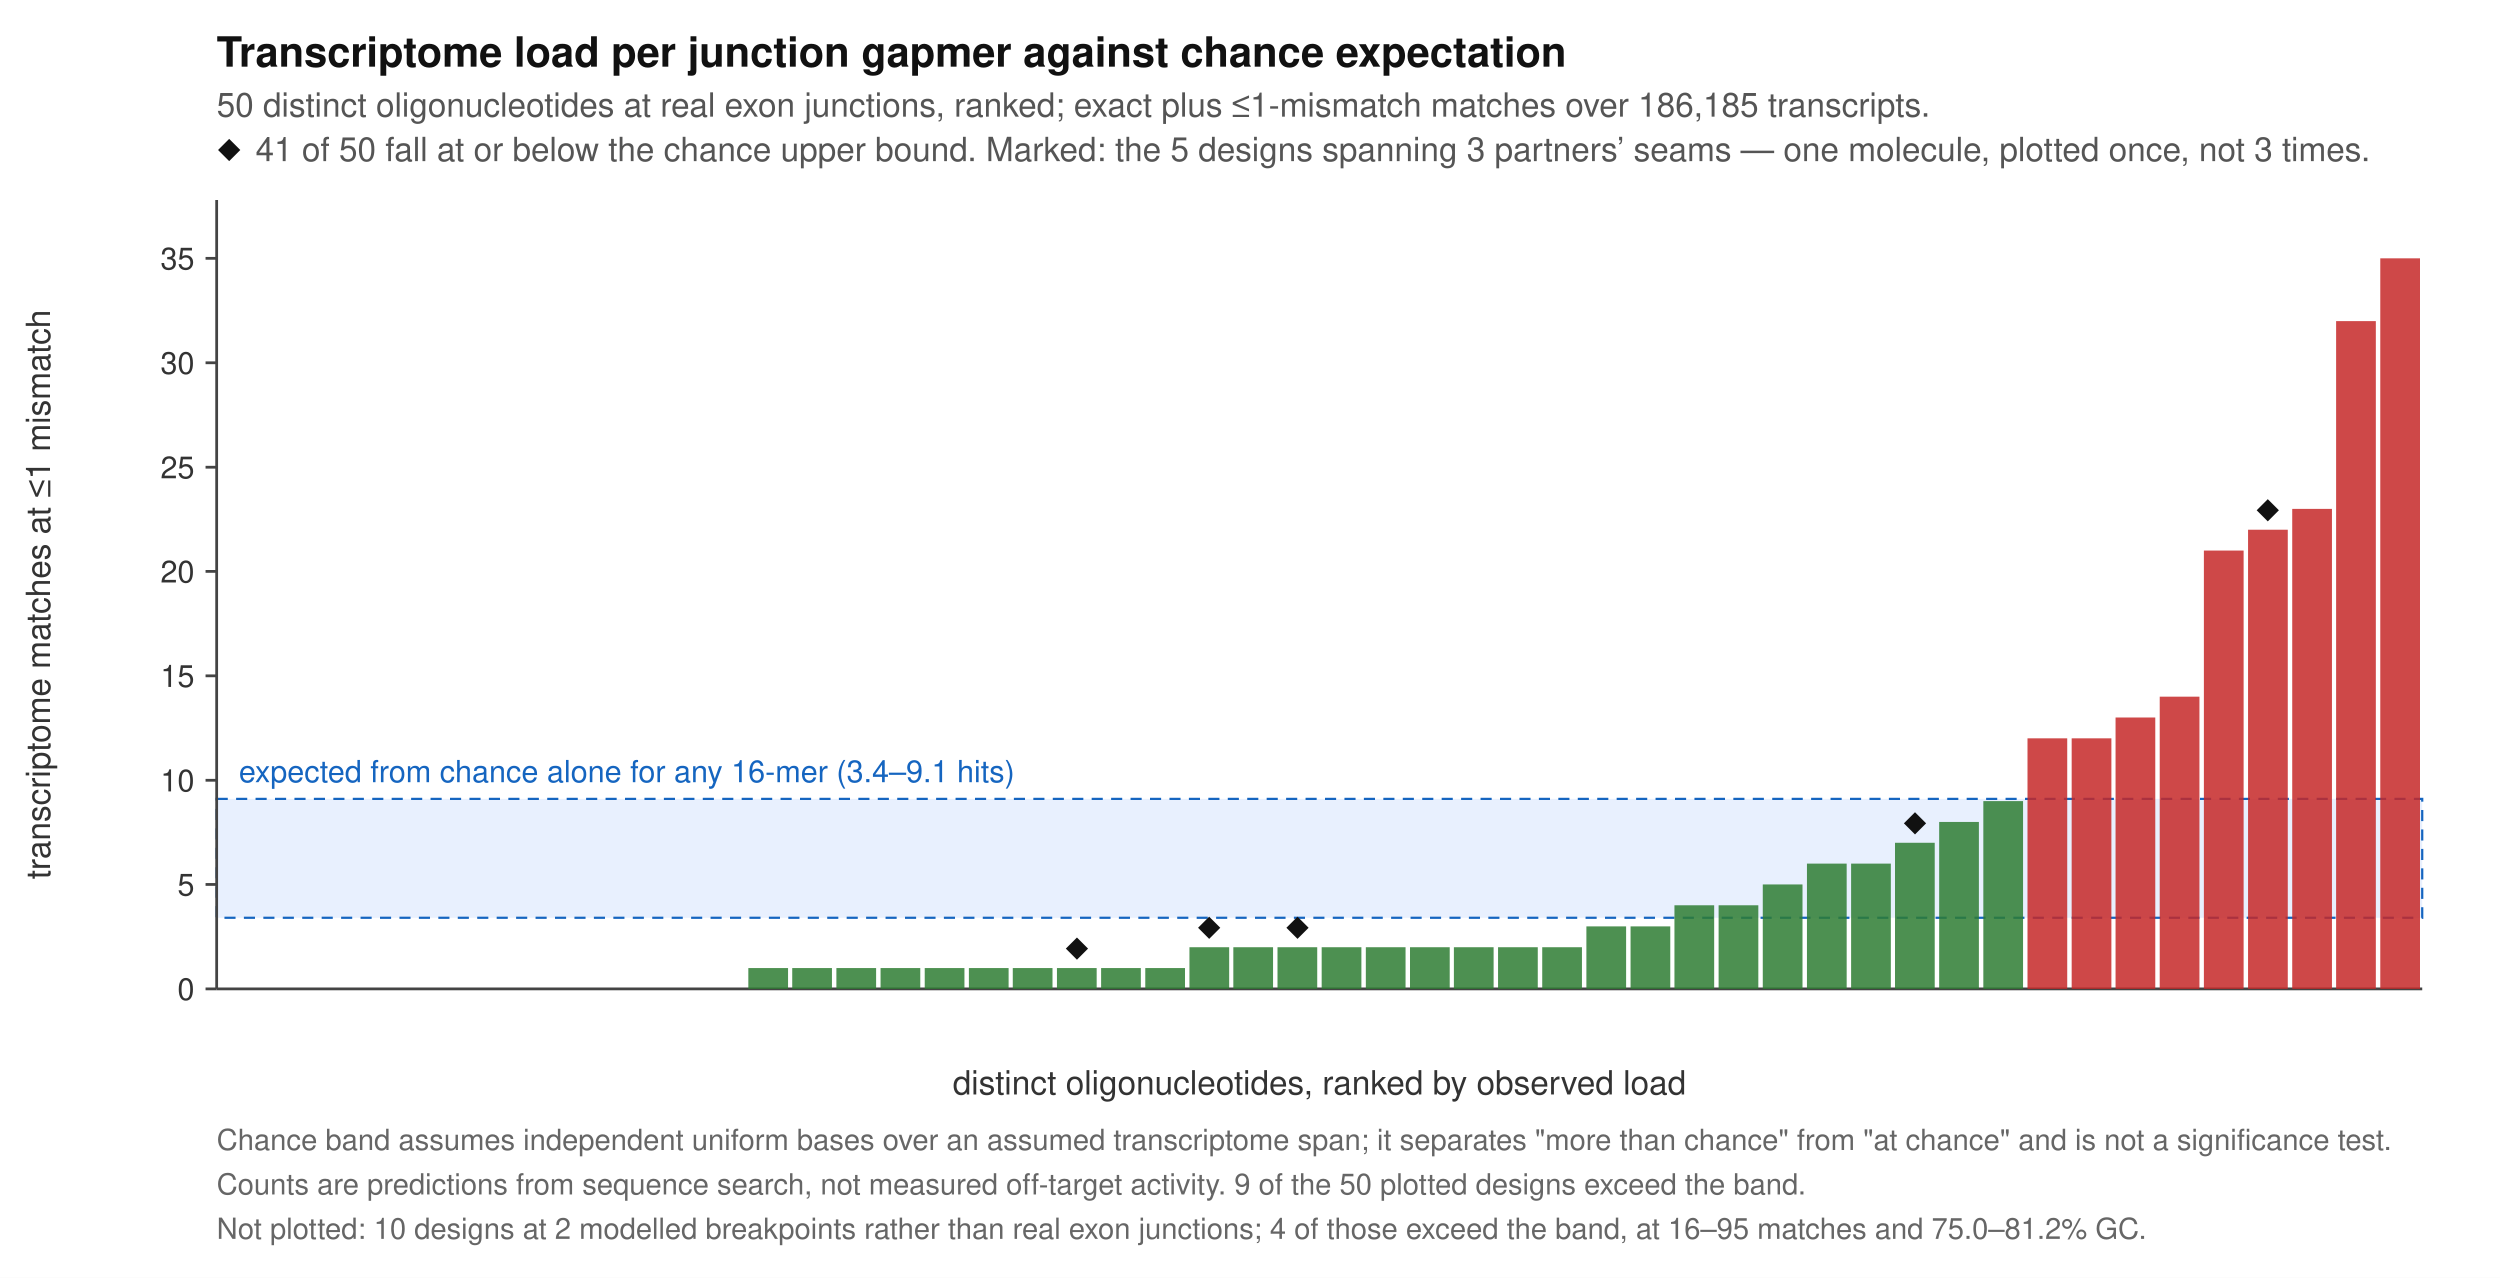
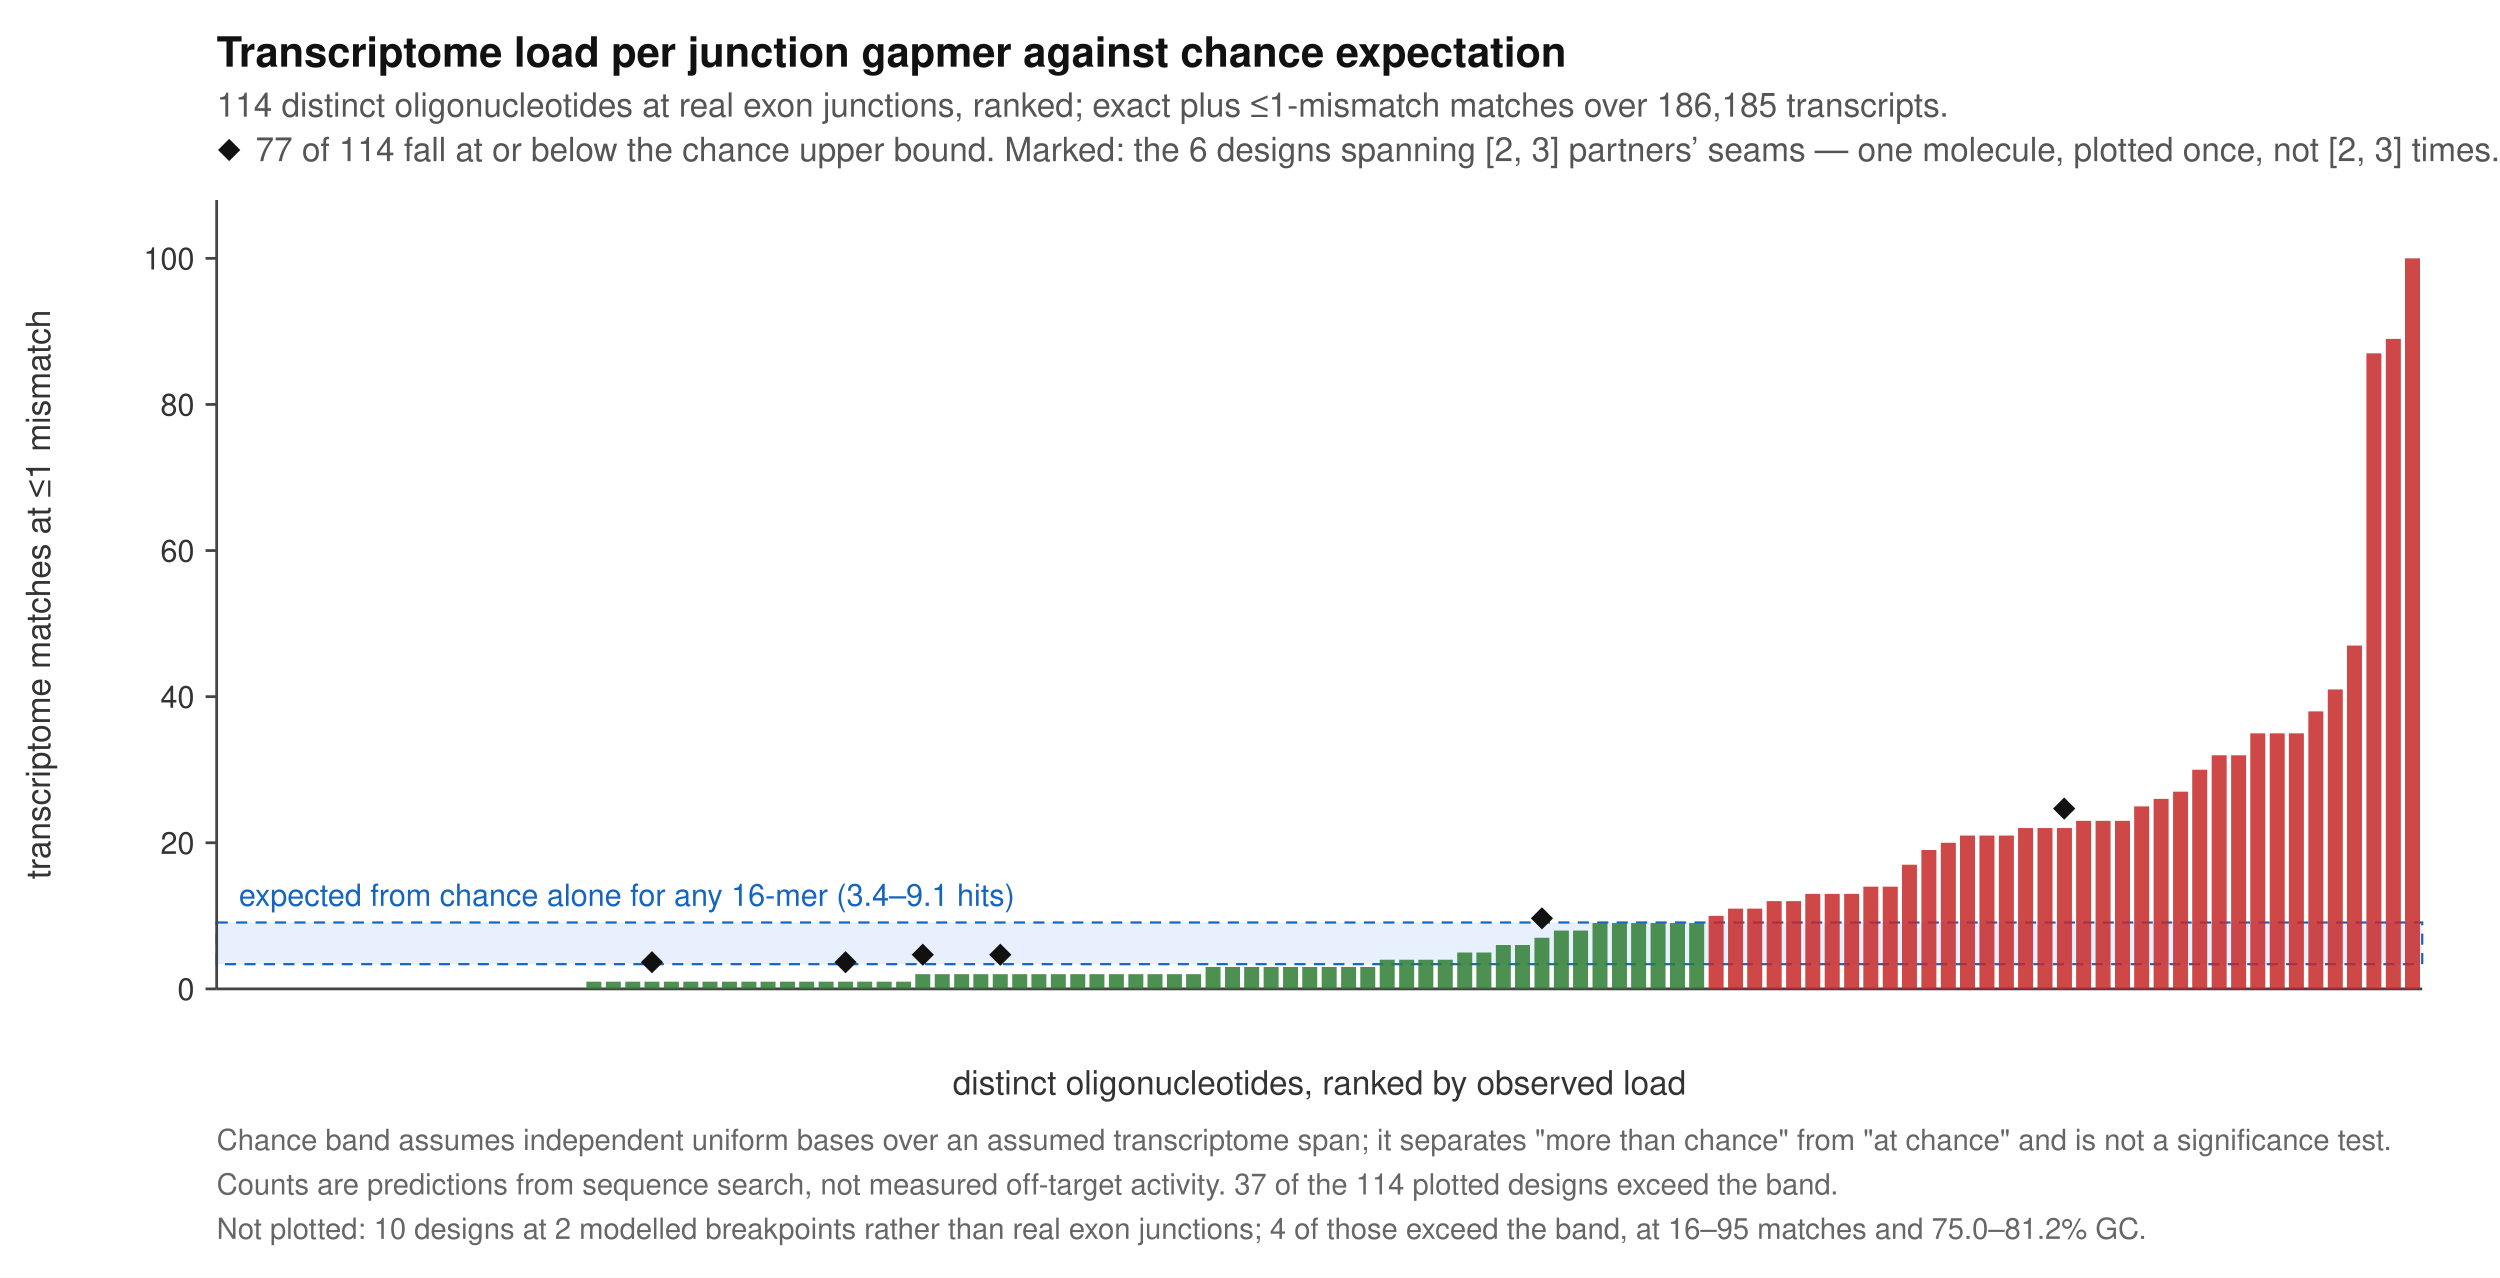
<svg xmlns="http://www.w3.org/2000/svg" width="900" height="460" viewBox="0 0 900 460" font-family="Helvetica,Arial,sans-serif">
  <rect width="900" height="460" fill="#ffffff" />
-   <rect x="78" y="287.6" width="794" height="42.8" fill="#e8f0fe" stroke="#1565c0" stroke-width="0.8" stroke-dasharray="4 3" />
-   <text x="86" y="281.6" font-size="11" fill="#1565c0">expected from chance alone for any 16-mer (3.4–9.1 hits)</text>
+   <rect x="78" y="332.1" width="794" height="15.0" fill="#e8f0fe" stroke="#1565c0" stroke-width="0.8" stroke-dasharray="4 3" />
+   <text x="86" y="326.1" font-size="11" fill="#1565c0">expected from chance alone for any 16-mer (3.4–9.1 hits)</text>
  <line x1="78" y1="356" x2="872" y2="356" stroke="#444" stroke-width="1" />
  <line x1="78" y1="72" x2="78" y2="356" stroke="#444" stroke-width="1" />
  <line x1="74" y1="356.0" x2="78" y2="356.0" stroke="#444" />
  <text x="70" y="360.0" font-size="11" fill="#333" text-anchor="end">0</text>
-   <line x1="74" y1="318.4" x2="78" y2="318.4" stroke="#444" />
-   <text x="70" y="322.4" font-size="11" fill="#333" text-anchor="end">5</text>
-   <line x1="74" y1="280.9" x2="78" y2="280.9" stroke="#444" />
-   <text x="70" y="284.9" font-size="11" fill="#333" text-anchor="end">10</text>
-   <line x1="74" y1="243.3" x2="78" y2="243.3" stroke="#444" />
-   <text x="70" y="247.3" font-size="11" fill="#333" text-anchor="end">15</text>
-   <line x1="74" y1="205.7" x2="78" y2="205.7" stroke="#444" />
-   <text x="70" y="209.7" font-size="11" fill="#333" text-anchor="end">20</text>
-   <line x1="74" y1="168.2" x2="78" y2="168.2" stroke="#444" />
-   <text x="70" y="172.2" font-size="11" fill="#333" text-anchor="end">25</text>
-   <line x1="74" y1="130.6" x2="78" y2="130.6" stroke="#444" />
-   <text x="70" y="134.6" font-size="11" fill="#333" text-anchor="end">30</text>
+   <line x1="74" y1="303.4" x2="78" y2="303.4" stroke="#444" />
+   <text x="70" y="307.4" font-size="11" fill="#333" text-anchor="end">20</text>
+   <line x1="74" y1="250.8" x2="78" y2="250.8" stroke="#444" />
+   <text x="70" y="254.8" font-size="11" fill="#333" text-anchor="end">40</text>
+   <line x1="74" y1="198.2" x2="78" y2="198.2" stroke="#444" />
+   <text x="70" y="202.2" font-size="11" fill="#333" text-anchor="end">60</text>
+   <line x1="74" y1="145.6" x2="78" y2="145.6" stroke="#444" />
+   <text x="70" y="149.6" font-size="11" fill="#333" text-anchor="end">80</text>
  <line x1="74" y1="93.0" x2="78" y2="93.0" stroke="#444" />
-   <text x="70" y="97.0" font-size="11" fill="#333" text-anchor="end">35</text>
-   <rect x="78.8" y="356.0" width="14.3" height="0.0" fill="#2e7d32" opacity="0.85" />
-   <rect x="94.7" y="356.0" width="14.3" height="0.0" fill="#2e7d32" opacity="0.85" />
-   <rect x="110.6" y="356.0" width="14.3" height="0.0" fill="#2e7d32" opacity="0.85" />
-   <rect x="126.4" y="356.0" width="14.3" height="0.0" fill="#2e7d32" opacity="0.85" />
-   <rect x="142.3" y="356.0" width="14.3" height="0.0" fill="#2e7d32" opacity="0.85" />
-   <rect x="158.2" y="356.0" width="14.3" height="0.0" fill="#2e7d32" opacity="0.85" />
-   <rect x="174.1" y="356.0" width="14.3" height="0.0" fill="#2e7d32" opacity="0.85" />
-   <rect x="190.0" y="356.0" width="14.3" height="0.0" fill="#2e7d32" opacity="0.85" />
-   <rect x="205.8" y="356.0" width="14.3" height="0.0" fill="#2e7d32" opacity="0.85" />
-   <rect x="221.7" y="356.0" width="14.3" height="0.0" fill="#2e7d32" opacity="0.85" />
-   <rect x="237.6" y="356.0" width="14.3" height="0.0" fill="#2e7d32" opacity="0.85" />
-   <rect x="253.5" y="356.0" width="14.3" height="0.0" fill="#2e7d32" opacity="0.85" />
-   <rect x="269.4" y="348.5" width="14.3" height="7.5" fill="#2e7d32" opacity="0.85" />
-   <rect x="285.2" y="348.5" width="14.3" height="7.5" fill="#2e7d32" opacity="0.85" />
-   <rect x="301.1" y="348.5" width="14.3" height="7.5" fill="#2e7d32" opacity="0.85" />
-   <rect x="317.0" y="348.5" width="14.3" height="7.5" fill="#2e7d32" opacity="0.85" />
-   <rect x="332.9" y="348.5" width="14.3" height="7.5" fill="#2e7d32" opacity="0.85" />
-   <rect x="348.8" y="348.5" width="14.3" height="7.5" fill="#2e7d32" opacity="0.85" />
-   <rect x="364.6" y="348.5" width="14.3" height="7.5" fill="#2e7d32" opacity="0.85" />
-   <rect x="380.5" y="348.5" width="14.3" height="7.5" fill="#2e7d32" opacity="0.85" />
-   <polygon points="387.7,337.5 391.7,341.5 387.7,345.5 383.7,341.5" fill="#111" />
-   <rect x="396.4" y="348.5" width="14.3" height="7.5" fill="#2e7d32" opacity="0.85" />
-   <rect x="412.3" y="348.5" width="14.3" height="7.5" fill="#2e7d32" opacity="0.85" />
-   <rect x="428.2" y="341.0" width="14.3" height="15.0" fill="#2e7d32" opacity="0.85" />
-   <polygon points="435.3,330.0 439.3,334.0 435.3,338.0 431.3,334.0" fill="#111" />
-   <rect x="444.0" y="341.0" width="14.3" height="15.0" fill="#2e7d32" opacity="0.85" />
-   <rect x="459.9" y="341.0" width="14.3" height="15.0" fill="#2e7d32" opacity="0.85" />
-   <polygon points="467.1,330.0 471.1,334.0 467.1,338.0 463.1,334.0" fill="#111" />
-   <rect x="475.8" y="341.0" width="14.3" height="15.0" fill="#2e7d32" opacity="0.85" />
-   <rect x="491.7" y="341.0" width="14.3" height="15.0" fill="#2e7d32" opacity="0.85" />
-   <rect x="507.6" y="341.0" width="14.3" height="15.0" fill="#2e7d32" opacity="0.85" />
-   <rect x="523.4" y="341.0" width="14.3" height="15.0" fill="#2e7d32" opacity="0.85" />
-   <rect x="539.3" y="341.0" width="14.3" height="15.0" fill="#2e7d32" opacity="0.85" />
-   <rect x="555.2" y="341.0" width="14.3" height="15.0" fill="#2e7d32" opacity="0.85" />
-   <rect x="571.1" y="333.5" width="14.3" height="22.5" fill="#2e7d32" opacity="0.85" />
-   <rect x="587.0" y="333.5" width="14.3" height="22.5" fill="#2e7d32" opacity="0.85" />
-   <rect x="602.8" y="325.9" width="14.3" height="30.1" fill="#2e7d32" opacity="0.85" />
-   <rect x="618.7" y="325.9" width="14.3" height="30.1" fill="#2e7d32" opacity="0.85" />
-   <rect x="634.6" y="318.4" width="14.3" height="37.6" fill="#2e7d32" opacity="0.85" />
-   <rect x="650.5" y="310.9" width="14.3" height="45.1" fill="#2e7d32" opacity="0.85" />
-   <rect x="666.4" y="310.9" width="14.3" height="45.1" fill="#2e7d32" opacity="0.85" />
-   <rect x="682.2" y="303.4" width="14.3" height="52.6" fill="#2e7d32" opacity="0.85" />
-   <polygon points="689.4,292.4 693.4,296.4 689.4,300.4 685.4,296.4" fill="#111" />
-   <rect x="698.1" y="295.9" width="14.3" height="60.1" fill="#2e7d32" opacity="0.85" />
-   <rect x="714.0" y="288.4" width="14.3" height="67.6" fill="#2e7d32" opacity="0.85" />
-   <rect x="729.9" y="265.8" width="14.3" height="90.2" fill="#c62828" opacity="0.85" />
-   <rect x="745.8" y="265.8" width="14.3" height="90.2" fill="#c62828" opacity="0.85" />
-   <rect x="761.6" y="258.3" width="14.3" height="97.7" fill="#c62828" opacity="0.85" />
-   <rect x="777.5" y="250.8" width="14.3" height="105.2" fill="#c62828" opacity="0.85" />
-   <rect x="793.4" y="198.2" width="14.3" height="157.8" fill="#c62828" opacity="0.85" />
-   <rect x="809.3" y="190.7" width="14.3" height="165.3" fill="#c62828" opacity="0.85" />
-   <polygon points="816.4,179.7 820.4,183.7 816.4,187.7 812.4,183.7" fill="#111" />
-   <rect x="825.2" y="183.2" width="14.3" height="172.8" fill="#c62828" opacity="0.85" />
-   <rect x="841.0" y="115.6" width="14.3" height="240.4" fill="#c62828" opacity="0.85" />
-   <rect x="856.9" y="93.0" width="14.3" height="263.0" fill="#c62828" opacity="0.85" />
+   <text x="70" y="97.0" font-size="11" fill="#333" text-anchor="end">100</text>
+   <rect x="78.8" y="356.0" width="5.4" height="0.0" fill="#2e7d32" opacity="0.85" />
+   <rect x="85.8" y="356.0" width="5.4" height="0.0" fill="#2e7d32" opacity="0.85" />
+   <rect x="92.7" y="356.0" width="5.4" height="0.0" fill="#2e7d32" opacity="0.85" />
+   <rect x="99.7" y="356.0" width="5.4" height="0.0" fill="#2e7d32" opacity="0.85" />
+   <rect x="106.7" y="356.0" width="5.4" height="0.0" fill="#2e7d32" opacity="0.85" />
+   <rect x="113.6" y="356.0" width="5.4" height="0.0" fill="#2e7d32" opacity="0.85" />
+   <rect x="120.6" y="356.0" width="5.4" height="0.0" fill="#2e7d32" opacity="0.85" />
+   <rect x="127.6" y="356.0" width="5.4" height="0.0" fill="#2e7d32" opacity="0.85" />
+   <rect x="134.5" y="356.0" width="5.4" height="0.0" fill="#2e7d32" opacity="0.85" />
+   <rect x="141.5" y="356.0" width="5.4" height="0.0" fill="#2e7d32" opacity="0.85" />
+   <rect x="148.4" y="356.0" width="5.4" height="0.0" fill="#2e7d32" opacity="0.85" />
+   <rect x="155.4" y="356.0" width="5.4" height="0.0" fill="#2e7d32" opacity="0.85" />
+   <rect x="162.4" y="356.0" width="5.4" height="0.0" fill="#2e7d32" opacity="0.85" />
+   <rect x="169.3" y="356.0" width="5.4" height="0.0" fill="#2e7d32" opacity="0.85" />
+   <rect x="176.3" y="356.0" width="5.4" height="0.0" fill="#2e7d32" opacity="0.85" />
+   <rect x="183.3" y="356.0" width="5.4" height="0.0" fill="#2e7d32" opacity="0.85" />
+   <rect x="190.2" y="356.0" width="5.4" height="0.0" fill="#2e7d32" opacity="0.85" />
+   <rect x="197.2" y="356.0" width="5.4" height="0.0" fill="#2e7d32" opacity="0.85" />
+   <rect x="204.2" y="356.0" width="5.4" height="0.0" fill="#2e7d32" opacity="0.85" />
+   <rect x="211.1" y="353.4" width="5.4" height="2.6" fill="#2e7d32" opacity="0.85" />
+   <rect x="218.1" y="353.4" width="5.4" height="2.6" fill="#2e7d32" opacity="0.85" />
+   <rect x="225.1" y="353.4" width="5.4" height="2.6" fill="#2e7d32" opacity="0.85" />
+   <rect x="232.0" y="353.4" width="5.4" height="2.6" fill="#2e7d32" opacity="0.85" />
+   <polygon points="234.7,342.4 238.7,346.4 234.7,350.4 230.7,346.4" fill="#111" />
+   <rect x="239.0" y="353.4" width="5.4" height="2.6" fill="#2e7d32" opacity="0.85" />
+   <rect x="246.0" y="353.4" width="5.4" height="2.6" fill="#2e7d32" opacity="0.85" />
+   <rect x="252.9" y="353.4" width="5.4" height="2.6" fill="#2e7d32" opacity="0.85" />
+   <rect x="259.9" y="353.4" width="5.4" height="2.6" fill="#2e7d32" opacity="0.85" />
+   <rect x="266.9" y="353.4" width="5.4" height="2.6" fill="#2e7d32" opacity="0.85" />
+   <rect x="273.8" y="353.4" width="5.4" height="2.6" fill="#2e7d32" opacity="0.85" />
+   <rect x="280.8" y="353.4" width="5.4" height="2.6" fill="#2e7d32" opacity="0.85" />
+   <rect x="287.7" y="353.4" width="5.4" height="2.6" fill="#2e7d32" opacity="0.85" />
+   <rect x="294.7" y="353.4" width="5.4" height="2.6" fill="#2e7d32" opacity="0.85" />
+   <rect x="301.7" y="353.4" width="5.4" height="2.6" fill="#2e7d32" opacity="0.85" />
+   <polygon points="304.4,342.4 308.4,346.4 304.4,350.4 300.4,346.4" fill="#111" />
+   <rect x="308.6" y="353.4" width="5.4" height="2.6" fill="#2e7d32" opacity="0.85" />
+   <rect x="315.6" y="353.4" width="5.4" height="2.6" fill="#2e7d32" opacity="0.85" />
+   <rect x="322.6" y="353.4" width="5.4" height="2.6" fill="#2e7d32" opacity="0.85" />
+   <rect x="329.5" y="350.7" width="5.4" height="5.3" fill="#2e7d32" opacity="0.85" />
+   <polygon points="332.2,339.7 336.2,343.7 332.2,347.7 328.2,343.7" fill="#111" />
+   <rect x="336.5" y="350.7" width="5.4" height="5.3" fill="#2e7d32" opacity="0.85" />
+   <rect x="343.5" y="350.7" width="5.4" height="5.3" fill="#2e7d32" opacity="0.85" />
+   <rect x="350.4" y="350.7" width="5.4" height="5.3" fill="#2e7d32" opacity="0.85" />
+   <rect x="357.4" y="350.7" width="5.4" height="5.3" fill="#2e7d32" opacity="0.85" />
+   <polygon points="360.1,339.7 364.1,343.7 360.1,347.7 356.1,343.7" fill="#111" />
+   <rect x="364.4" y="350.7" width="5.4" height="5.3" fill="#2e7d32" opacity="0.85" />
+   <rect x="371.3" y="350.7" width="5.4" height="5.3" fill="#2e7d32" opacity="0.85" />
+   <rect x="378.3" y="350.7" width="5.4" height="5.3" fill="#2e7d32" opacity="0.85" />
+   <rect x="385.3" y="350.7" width="5.4" height="5.3" fill="#2e7d32" opacity="0.85" />
+   <rect x="392.2" y="350.7" width="5.4" height="5.3" fill="#2e7d32" opacity="0.85" />
+   <rect x="399.2" y="350.7" width="5.4" height="5.3" fill="#2e7d32" opacity="0.85" />
+   <rect x="406.2" y="350.7" width="5.4" height="5.3" fill="#2e7d32" opacity="0.85" />
+   <rect x="413.1" y="350.7" width="5.4" height="5.3" fill="#2e7d32" opacity="0.85" />
+   <rect x="420.1" y="350.7" width="5.4" height="5.3" fill="#2e7d32" opacity="0.85" />
+   <rect x="427.0" y="350.7" width="5.4" height="5.3" fill="#2e7d32" opacity="0.85" />
+   <rect x="434.0" y="348.1" width="5.4" height="7.9" fill="#2e7d32" opacity="0.85" />
+   <rect x="441.0" y="348.1" width="5.4" height="7.9" fill="#2e7d32" opacity="0.85" />
+   <rect x="447.9" y="348.1" width="5.4" height="7.9" fill="#2e7d32" opacity="0.85" />
+   <rect x="454.9" y="348.1" width="5.4" height="7.9" fill="#2e7d32" opacity="0.85" />
+   <rect x="461.9" y="348.1" width="5.4" height="7.9" fill="#2e7d32" opacity="0.85" />
+   <rect x="468.8" y="348.1" width="5.4" height="7.9" fill="#2e7d32" opacity="0.85" />
+   <rect x="475.8" y="348.1" width="5.4" height="7.9" fill="#2e7d32" opacity="0.85" />
+   <rect x="482.8" y="348.1" width="5.4" height="7.9" fill="#2e7d32" opacity="0.85" />
+   <rect x="489.7" y="348.1" width="5.4" height="7.9" fill="#2e7d32" opacity="0.85" />
+   <rect x="496.7" y="345.5" width="5.4" height="10.5" fill="#2e7d32" opacity="0.85" />
+   <rect x="503.7" y="345.5" width="5.4" height="10.5" fill="#2e7d32" opacity="0.85" />
+   <rect x="510.6" y="345.5" width="5.4" height="10.5" fill="#2e7d32" opacity="0.85" />
+   <rect x="517.6" y="345.5" width="5.4" height="10.5" fill="#2e7d32" opacity="0.85" />
+   <rect x="524.6" y="342.9" width="5.4" height="13.1" fill="#2e7d32" opacity="0.85" />
+   <rect x="531.5" y="342.9" width="5.4" height="13.1" fill="#2e7d32" opacity="0.85" />
+   <rect x="538.5" y="340.2" width="5.4" height="15.8" fill="#2e7d32" opacity="0.85" />
+   <rect x="545.4" y="340.2" width="5.4" height="15.8" fill="#2e7d32" opacity="0.85" />
+   <rect x="552.4" y="337.6" width="5.4" height="18.4" fill="#2e7d32" opacity="0.85" />
+   <polygon points="555.1,326.6 559.1,330.6 555.1,334.6 551.1,330.6" fill="#111" />
+   <rect x="559.4" y="335.0" width="5.4" height="21.0" fill="#2e7d32" opacity="0.85" />
+   <rect x="566.3" y="335.0" width="5.4" height="21.0" fill="#2e7d32" opacity="0.85" />
+   <rect x="573.3" y="332.3" width="5.4" height="23.7" fill="#2e7d32" opacity="0.85" />
+   <rect x="580.3" y="332.3" width="5.4" height="23.7" fill="#2e7d32" opacity="0.85" />
+   <rect x="587.2" y="332.3" width="5.4" height="23.7" fill="#2e7d32" opacity="0.85" />
+   <rect x="594.2" y="332.3" width="5.4" height="23.7" fill="#2e7d32" opacity="0.85" />
+   <rect x="601.2" y="332.3" width="5.4" height="23.7" fill="#2e7d32" opacity="0.85" />
+   <rect x="608.1" y="332.3" width="5.4" height="23.7" fill="#2e7d32" opacity="0.85" />
+   <rect x="615.1" y="329.7" width="5.4" height="26.3" fill="#c62828" opacity="0.85" />
+   <rect x="622.1" y="327.1" width="5.4" height="28.9" fill="#c62828" opacity="0.85" />
+   <rect x="629.0" y="327.1" width="5.4" height="28.9" fill="#c62828" opacity="0.85" />
+   <rect x="636.0" y="324.4" width="5.4" height="31.6" fill="#c62828" opacity="0.85" />
+   <rect x="643.0" y="324.4" width="5.4" height="31.6" fill="#c62828" opacity="0.85" />
+   <rect x="649.9" y="321.8" width="5.4" height="34.2" fill="#c62828" opacity="0.85" />
+   <rect x="656.9" y="321.8" width="5.4" height="34.2" fill="#c62828" opacity="0.85" />
+   <rect x="663.9" y="321.8" width="5.4" height="34.2" fill="#c62828" opacity="0.85" />
+   <rect x="670.8" y="319.2" width="5.4" height="36.8" fill="#c62828" opacity="0.85" />
+   <rect x="677.8" y="319.2" width="5.4" height="36.8" fill="#c62828" opacity="0.85" />
+   <rect x="684.7" y="311.3" width="5.4" height="44.7" fill="#c62828" opacity="0.85" />
+   <rect x="691.7" y="306.0" width="5.4" height="50.0" fill="#c62828" opacity="0.85" />
+   <rect x="698.7" y="303.4" width="5.4" height="52.6" fill="#c62828" opacity="0.85" />
+   <rect x="705.6" y="300.8" width="5.4" height="55.2" fill="#c62828" opacity="0.85" />
+   <rect x="712.6" y="300.8" width="5.4" height="55.2" fill="#c62828" opacity="0.85" />
+   <rect x="719.6" y="300.8" width="5.4" height="55.2" fill="#c62828" opacity="0.85" />
+   <rect x="726.5" y="298.1" width="5.4" height="57.9" fill="#c62828" opacity="0.85" />
+   <rect x="733.5" y="298.1" width="5.4" height="57.9" fill="#c62828" opacity="0.85" />
+   <rect x="740.5" y="298.1" width="5.4" height="57.9" fill="#c62828" opacity="0.85" />
+   <polygon points="743.1,287.1 747.1,291.1 743.1,295.1 739.1,291.1" fill="#111" />
+   <rect x="747.4" y="295.5" width="5.4" height="60.5" fill="#c62828" opacity="0.85" />
+   <rect x="754.4" y="295.5" width="5.4" height="60.5" fill="#c62828" opacity="0.85" />
+   <rect x="761.4" y="295.5" width="5.4" height="60.5" fill="#c62828" opacity="0.85" />
+   <rect x="768.3" y="290.3" width="5.4" height="65.7" fill="#c62828" opacity="0.85" />
+   <rect x="775.3" y="287.6" width="5.4" height="68.4" fill="#c62828" opacity="0.85" />
+   <rect x="782.3" y="285.0" width="5.4" height="71.0" fill="#c62828" opacity="0.85" />
+   <rect x="789.2" y="277.1" width="5.4" height="78.9" fill="#c62828" opacity="0.85" />
+   <rect x="796.2" y="271.9" width="5.4" height="84.1" fill="#c62828" opacity="0.85" />
+   <rect x="803.2" y="271.9" width="5.4" height="84.1" fill="#c62828" opacity="0.85" />
+   <rect x="810.1" y="264.0" width="5.4" height="92.0" fill="#c62828" opacity="0.85" />
+   <rect x="817.1" y="264.0" width="5.4" height="92.0" fill="#c62828" opacity="0.85" />
+   <rect x="824.0" y="264.0" width="5.4" height="92.0" fill="#c62828" opacity="0.85" />
+   <rect x="831.0" y="256.1" width="5.4" height="99.9" fill="#c62828" opacity="0.85" />
+   <rect x="838.0" y="248.2" width="5.4" height="107.8" fill="#c62828" opacity="0.85" />
+   <rect x="844.9" y="232.4" width="5.4" height="123.6" fill="#c62828" opacity="0.85" />
+   <rect x="851.9" y="127.2" width="5.4" height="228.8" fill="#c62828" opacity="0.85" />
+   <rect x="858.9" y="122.0" width="5.4" height="234.0" fill="#c62828" opacity="0.85" />
+   <rect x="865.8" y="93.0" width="5.4" height="263.0" fill="#c62828" opacity="0.85" />
  <text x="78" y="24" font-size="15" fill="#111" font-weight="600">Transcriptome load per junction gapmer against chance expectation</text>
-   <text x="78" y="42" font-size="12" fill="#555">50 distinct oligonucleotides at real exon junctions, ranked; exact plus ≤1-mismatch matches over 186,185 transcripts.</text>
+   <text x="78" y="42" font-size="12" fill="#555">114 distinct oligonucleotides at real exon junctions, ranked; exact plus ≤1-mismatch matches over 186,185 transcripts.</text>
  <polygon points="82.5,50 86.5,54 82.5,58 78.5,54" fill="#111" />
-   <text x="92" y="58" font-size="12" fill="#555">41 of 50 fall at or below the chance upper bound. Marked: the 5 designs spanning 3 partners’ seams — one molecule, plotted once, not 3 times.</text>
+   <text x="92" y="58" font-size="12" fill="#555">77 of 114 fall at or below the chance upper bound. Marked: the 6 designs spanning [2, 3] partners’ seams — one molecule, plotted once, not [2, 3] times.</text>
  <text x="475" y="394" font-size="12" fill="#333" text-anchor="middle">distinct oligonucleotides, ranked by observed load</text>
  <text x="18" y="214" font-size="12" fill="#333" text-anchor="middle" transform="rotate(-90 18 214)">transcriptome matches at ≤1 mismatch</text>
  <text x="78" y="414" font-size="10.5" fill="#666">Chance band assumes independent uniform bases over an assumed transcriptome span; it separates "more than chance" from "at chance" and is not a significance test.</text>
-   <text x="78" y="430" font-size="10.5" fill="#666">Counts are predictions from sequence search, not measured off-target activity. 9 of the 50 plotted designs exceed the band.</text>
+   <text x="78" y="430" font-size="10.5" fill="#666">Counts are predictions from sequence search, not measured off-target activity. 37 of the 114 plotted designs exceed the band.</text>
  <text x="78" y="446" font-size="10.5" fill="#666">Not plotted: 10 designs at 2 modelled breakpoints rather than real exon junctions; 4 of those exceed the band, at 16–95 matches and 75.0–81.2% GC.</text>
</svg>
